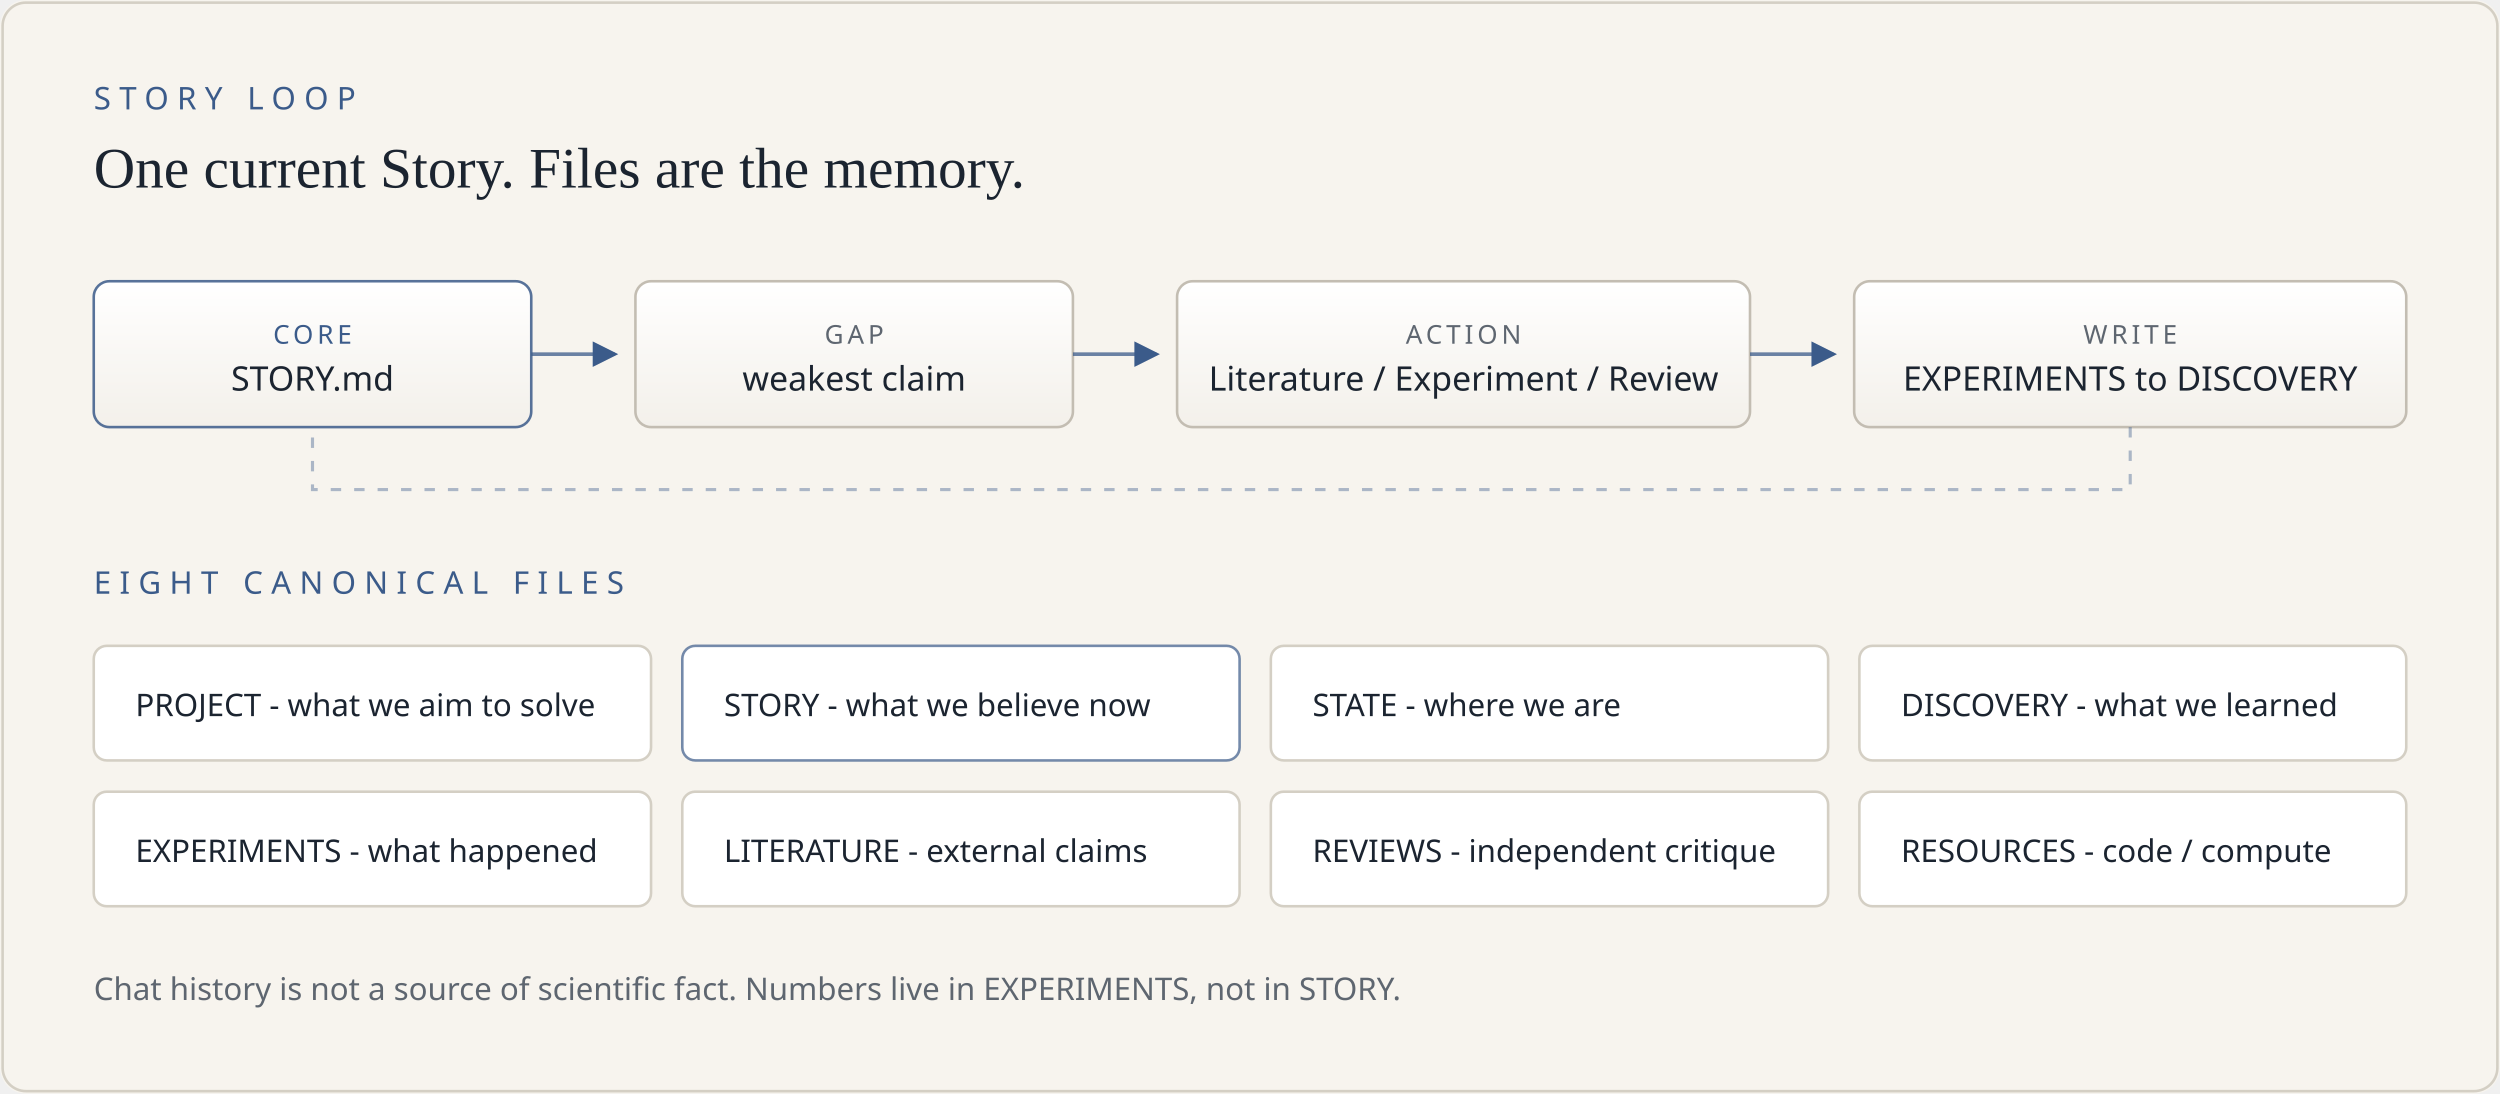
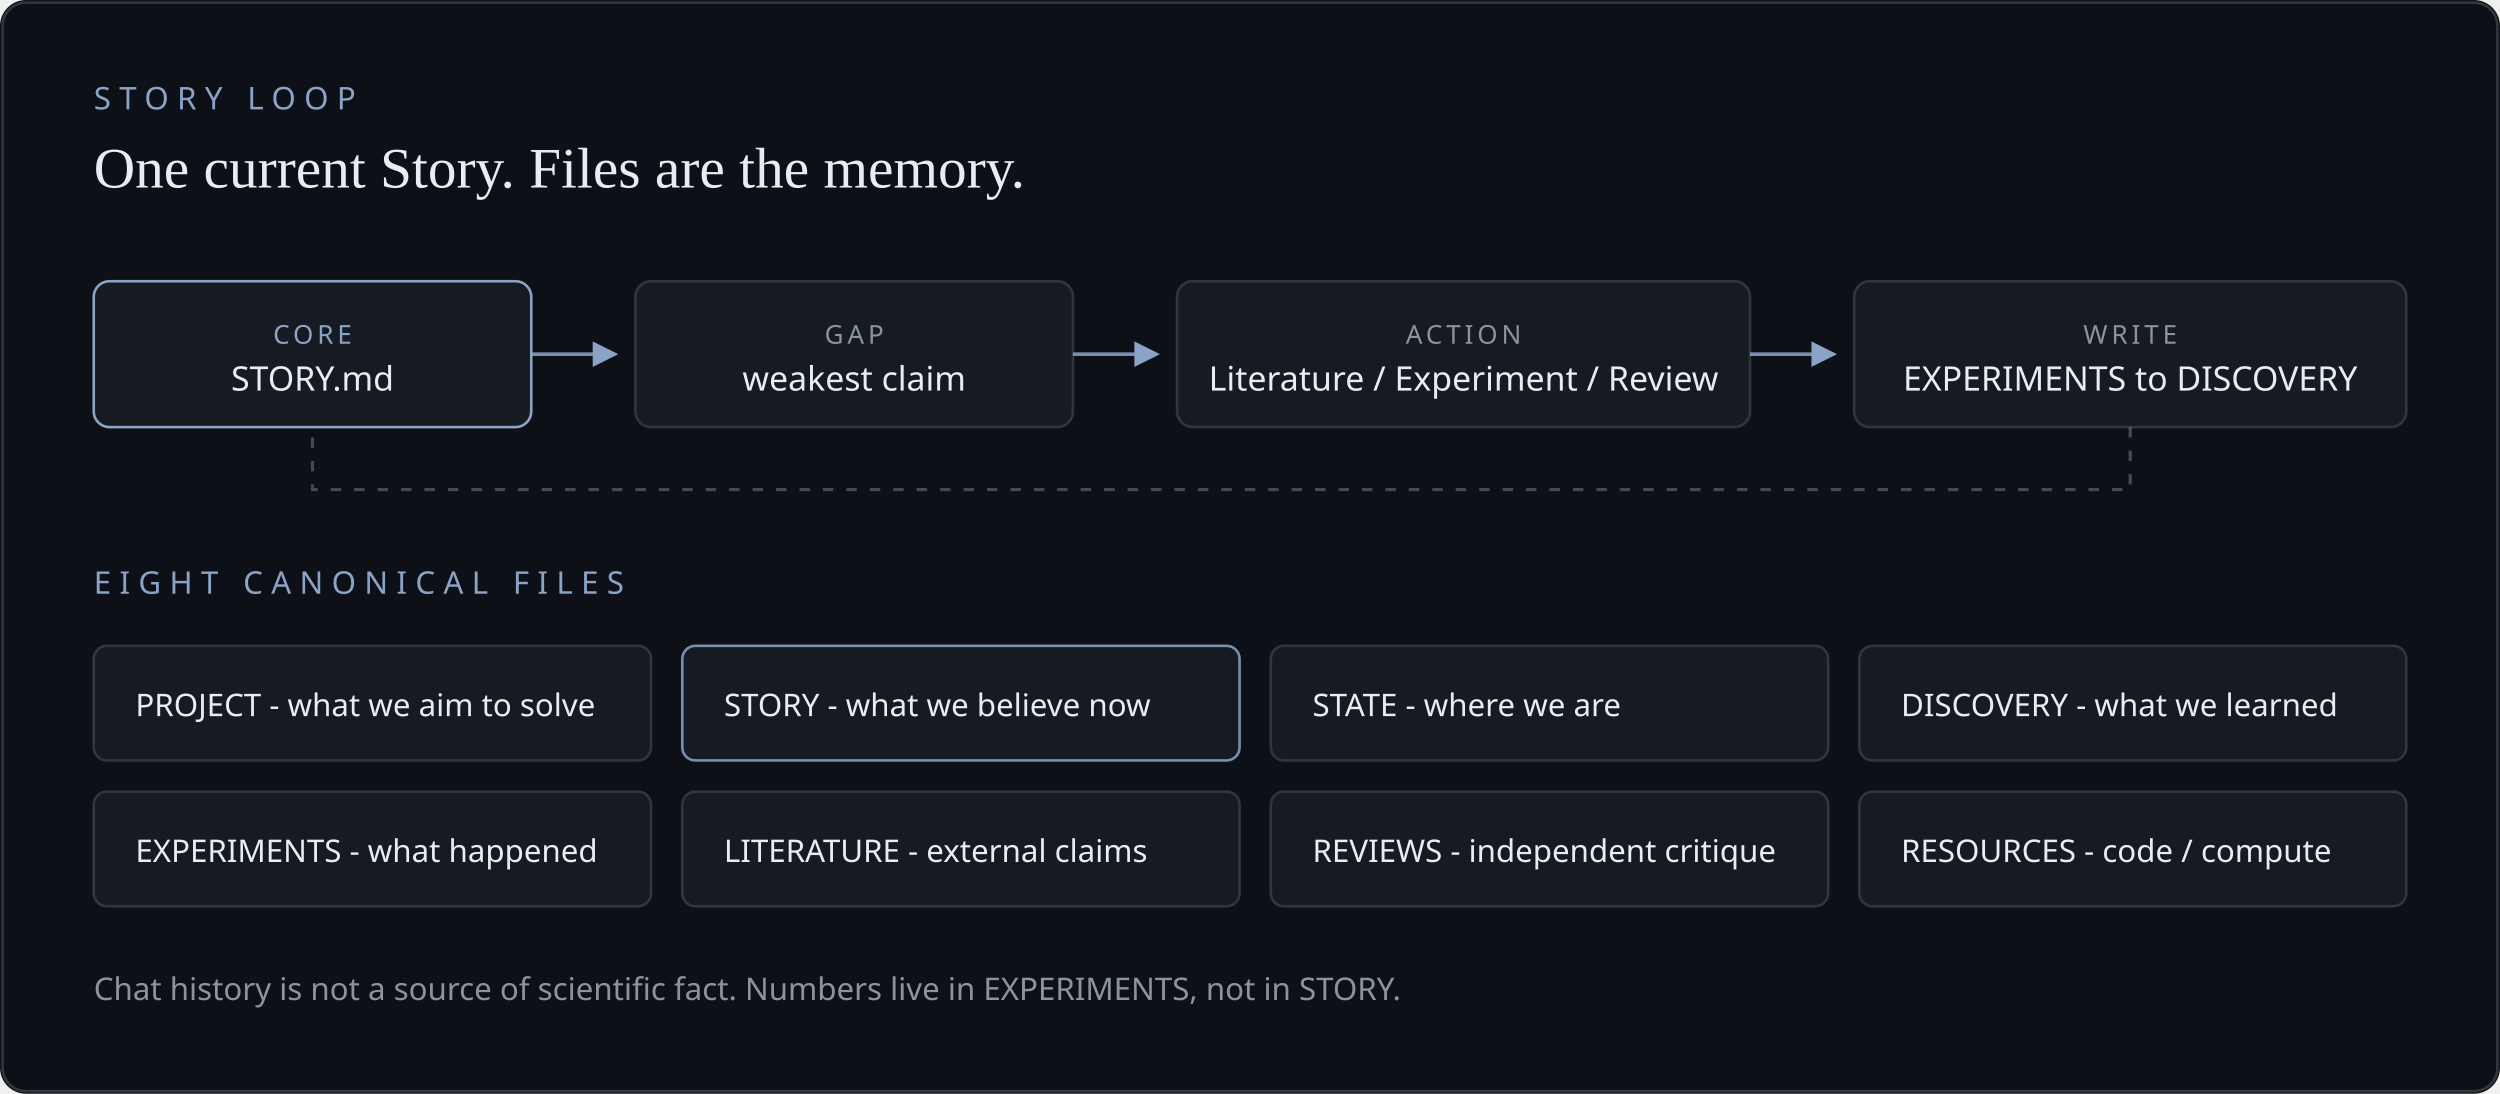
<svg xmlns="http://www.w3.org/2000/svg" viewBox="0 0 960 420" role="img" aria-labelledby="title desc">
  <defs>
-     <linearGradient id="panel" x1="0" y1="0" x2="0" y2="1">
-       <stop offset="0%" stop-color="#FFFFFF" />
-       <stop offset="100%" stop-color="#F3F0EA" />
-     </linearGradient>
    <marker id="arr" markerWidth="7" markerHeight="7" refX="6" refY="3.5" orient="auto">
-       <path d="M0 0 L7 3.5 L0 7 Z" fill="#3B5B8A" />
+       <path d="M0 0 L7 3.5 L0 7 Z" fill="#8BA3C7" />
    </marker>
  </defs>
-   <rect width="960" height="420" rx="10" fill="#F7F4EE" />
-   <rect x="1" y="1" width="958" height="418" rx="9" fill="none" stroke="#D4CFC4" />
-   <text x="36" y="42" fill="#3B5B8A" font-family="ui-sans-serif, system-ui, sans-serif" font-size="12" letter-spacing="3.2">STORY LOOP</text>
-   <text x="36" y="72" fill="#1B2430" font-family="Georgia, 'Times New Roman', serif" font-size="22">One current Story. Files are the memory.</text>
+   <rect width="960" height="420" rx="10" fill="#0D1117" />
+   <rect x="1" y="1" width="958" height="418" rx="9" fill="none" stroke="#30363D" />
+   <text x="36" y="42" fill="#8BA3C7" font-family="ui-sans-serif, system-ui, sans-serif" font-size="12" letter-spacing="3.2">STORY LOOP</text>
+   <text x="36" y="72" fill="#E6EDF3" font-family="Georgia, 'Times New Roman', serif" font-size="22">One current Story. Files are the memory.</text>
  <g font-family="ui-sans-serif, system-ui, sans-serif" font-size="13">
-     <rect x="36" y="108" width="168" height="56" rx="6" fill="url(#panel)" stroke="#3B5B8A" stroke-opacity="0.85" />
-     <text x="120" y="132" text-anchor="middle" fill="#3B5B8A" font-size="10" letter-spacing="1.5">CORE</text>
-     <text x="120" y="150" text-anchor="middle" fill="#1B2430">STORY.md</text>
-     <rect x="244" y="108" width="168" height="56" rx="6" fill="url(#panel)" stroke="#C3BDB2" />
-     <text x="328" y="132" text-anchor="middle" fill="#5E6670" font-size="10" letter-spacing="1.5">GAP</text>
-     <text x="328" y="150" text-anchor="middle" fill="#1B2430">weakest claim</text>
-     <rect x="452" y="108" width="220" height="56" rx="6" fill="url(#panel)" stroke="#C3BDB2" />
-     <text x="562" y="132" text-anchor="middle" fill="#5E6670" font-size="10" letter-spacing="1.5">ACTION</text>
-     <text x="562" y="150" text-anchor="middle" fill="#1B2430">Literature / Experiment / Review</text>
-     <rect x="712" y="108" width="212" height="56" rx="6" fill="url(#panel)" stroke="#C3BDB2" />
-     <text x="818" y="132" text-anchor="middle" fill="#5E6670" font-size="10" letter-spacing="1.5">WRITE</text>
-     <text x="818" y="150" text-anchor="middle" fill="#1B2430">EXPERIMENTS to DISCOVERY</text>
+     <rect x="36" y="108" width="168" height="56" rx="6" fill="#161B22" stroke="#8BA3C7" />
+     <text x="120" y="132" text-anchor="middle" fill="#8BA3C7" font-size="10" letter-spacing="1.5">CORE</text>
+     <text x="120" y="150" text-anchor="middle" fill="#E6EDF3">STORY.md</text>
+     <rect x="244" y="108" width="168" height="56" rx="6" fill="#161B22" stroke="#30363D" />
+     <text x="328" y="132" text-anchor="middle" fill="#8B949E" font-size="10" letter-spacing="1.5">GAP</text>
+     <text x="328" y="150" text-anchor="middle" fill="#E6EDF3">weakest claim</text>
+     <rect x="452" y="108" width="220" height="56" rx="6" fill="#161B22" stroke="#30363D" />
+     <text x="562" y="132" text-anchor="middle" fill="#8B949E" font-size="10" letter-spacing="1.5">ACTION</text>
+     <text x="562" y="150" text-anchor="middle" fill="#E6EDF3">Literature / Experiment / Review</text>
+     <rect x="712" y="108" width="212" height="56" rx="6" fill="#161B22" stroke="#30363D" />
+     <text x="818" y="132" text-anchor="middle" fill="#8B949E" font-size="10" letter-spacing="1.5">WRITE</text>
+     <text x="818" y="150" text-anchor="middle" fill="#E6EDF3">EXPERIMENTS to DISCOVERY</text>
  </g>
-   <path d="M204 136 H236" stroke="#3B5B8A" stroke-opacity="0.75" stroke-width="1.4" marker-end="url(#arr)" />
-   <path d="M412 136 H444" stroke="#3B5B8A" stroke-opacity="0.75" stroke-width="1.4" marker-end="url(#arr)" />
-   <path d="M672 136 H704" stroke="#3B5B8A" stroke-opacity="0.75" stroke-width="1.4" marker-end="url(#arr)" />
-   <path d="M818 164 V188 H120 V164" fill="none" stroke="#3B5B8A" stroke-opacity="0.4" stroke-width="1.2" stroke-dasharray="4 5" />
-   <text x="36" y="228" fill="#3B5B8A" font-family="ui-sans-serif, system-ui, sans-serif" font-size="12" letter-spacing="3.2">EIGHT CANONICAL FILES</text>
-   <g font-family="ui-sans-serif, system-ui, sans-serif" font-size="12" fill="#1B2430">
-     <rect x="36" y="248" width="214" height="44" rx="5" fill="#FFFFFF" stroke="#D4CFC4" />
+   <path d="M204 136 H236" stroke="#8BA3C7" stroke-opacity="0.85" stroke-width="1.4" marker-end="url(#arr)" />
+   <path d="M412 136 H444" stroke="#8BA3C7" stroke-opacity="0.85" stroke-width="1.4" marker-end="url(#arr)" />
+   <path d="M672 136 H704" stroke="#8BA3C7" stroke-opacity="0.85" stroke-width="1.4" marker-end="url(#arr)" />
+   <path d="M818 164 V188 H120 V164" fill="none" stroke="#8BA3C7" stroke-opacity="0.4" stroke-width="1.2" stroke-dasharray="4 5" />
+   <text x="36" y="228" fill="#8BA3C7" font-family="ui-sans-serif, system-ui, sans-serif" font-size="12" letter-spacing="3.2">EIGHT CANONICAL FILES</text>
+   <g font-family="ui-sans-serif, system-ui, sans-serif" font-size="12" fill="#E6EDF3">
+     <rect x="36" y="248" width="214" height="44" rx="5" fill="#161B22" stroke="#30363D" />
    <text x="52" y="275">PROJECT - what we aim to solve</text>
-     <rect x="262" y="248" width="214" height="44" rx="5" fill="#FFFFFF" stroke="#3B5B8A" stroke-opacity="0.7" />
+     <rect x="262" y="248" width="214" height="44" rx="5" fill="#161B22" stroke="#8BA3C7" stroke-opacity="0.85" />
    <text x="278" y="275">STORY - what we believe now</text>
-     <rect x="488" y="248" width="214" height="44" rx="5" fill="#FFFFFF" stroke="#D4CFC4" />
+     <rect x="488" y="248" width="214" height="44" rx="5" fill="#161B22" stroke="#30363D" />
    <text x="504" y="275">STATE - where we are</text>
-     <rect x="714" y="248" width="210" height="44" rx="5" fill="#FFFFFF" stroke="#D4CFC4" />
+     <rect x="714" y="248" width="210" height="44" rx="5" fill="#161B22" stroke="#30363D" />
    <text x="730" y="275">DISCOVERY - what we learned</text>
-     <rect x="36" y="304" width="214" height="44" rx="5" fill="#FFFFFF" stroke="#D4CFC4" />
+     <rect x="36" y="304" width="214" height="44" rx="5" fill="#161B22" stroke="#30363D" />
    <text x="52" y="331">EXPERIMENTS - what happened</text>
-     <rect x="262" y="304" width="214" height="44" rx="5" fill="#FFFFFF" stroke="#D4CFC4" />
+     <rect x="262" y="304" width="214" height="44" rx="5" fill="#161B22" stroke="#30363D" />
    <text x="278" y="331">LITERATURE - external claims</text>
-     <rect x="488" y="304" width="214" height="44" rx="5" fill="#FFFFFF" stroke="#D4CFC4" />
+     <rect x="488" y="304" width="214" height="44" rx="5" fill="#161B22" stroke="#30363D" />
    <text x="504" y="331">REVIEWS - independent critique</text>
-     <rect x="714" y="304" width="210" height="44" rx="5" fill="#FFFFFF" stroke="#D4CFC4" />
+     <rect x="714" y="304" width="210" height="44" rx="5" fill="#161B22" stroke="#30363D" />
    <text x="730" y="331">RESOURCES - code / compute</text>
  </g>
-   <text x="36" y="384" fill="#5E6670" font-family="ui-sans-serif, system-ui, sans-serif" font-size="12">Chat history is not a source of scientific fact. Numbers live in EXPERIMENTS, not in STORY.</text>
+   <text x="36" y="384" fill="#8B949E" font-family="ui-sans-serif, system-ui, sans-serif" font-size="12">Chat history is not a source of scientific fact. Numbers live in EXPERIMENTS, not in STORY.</text>
</svg>
